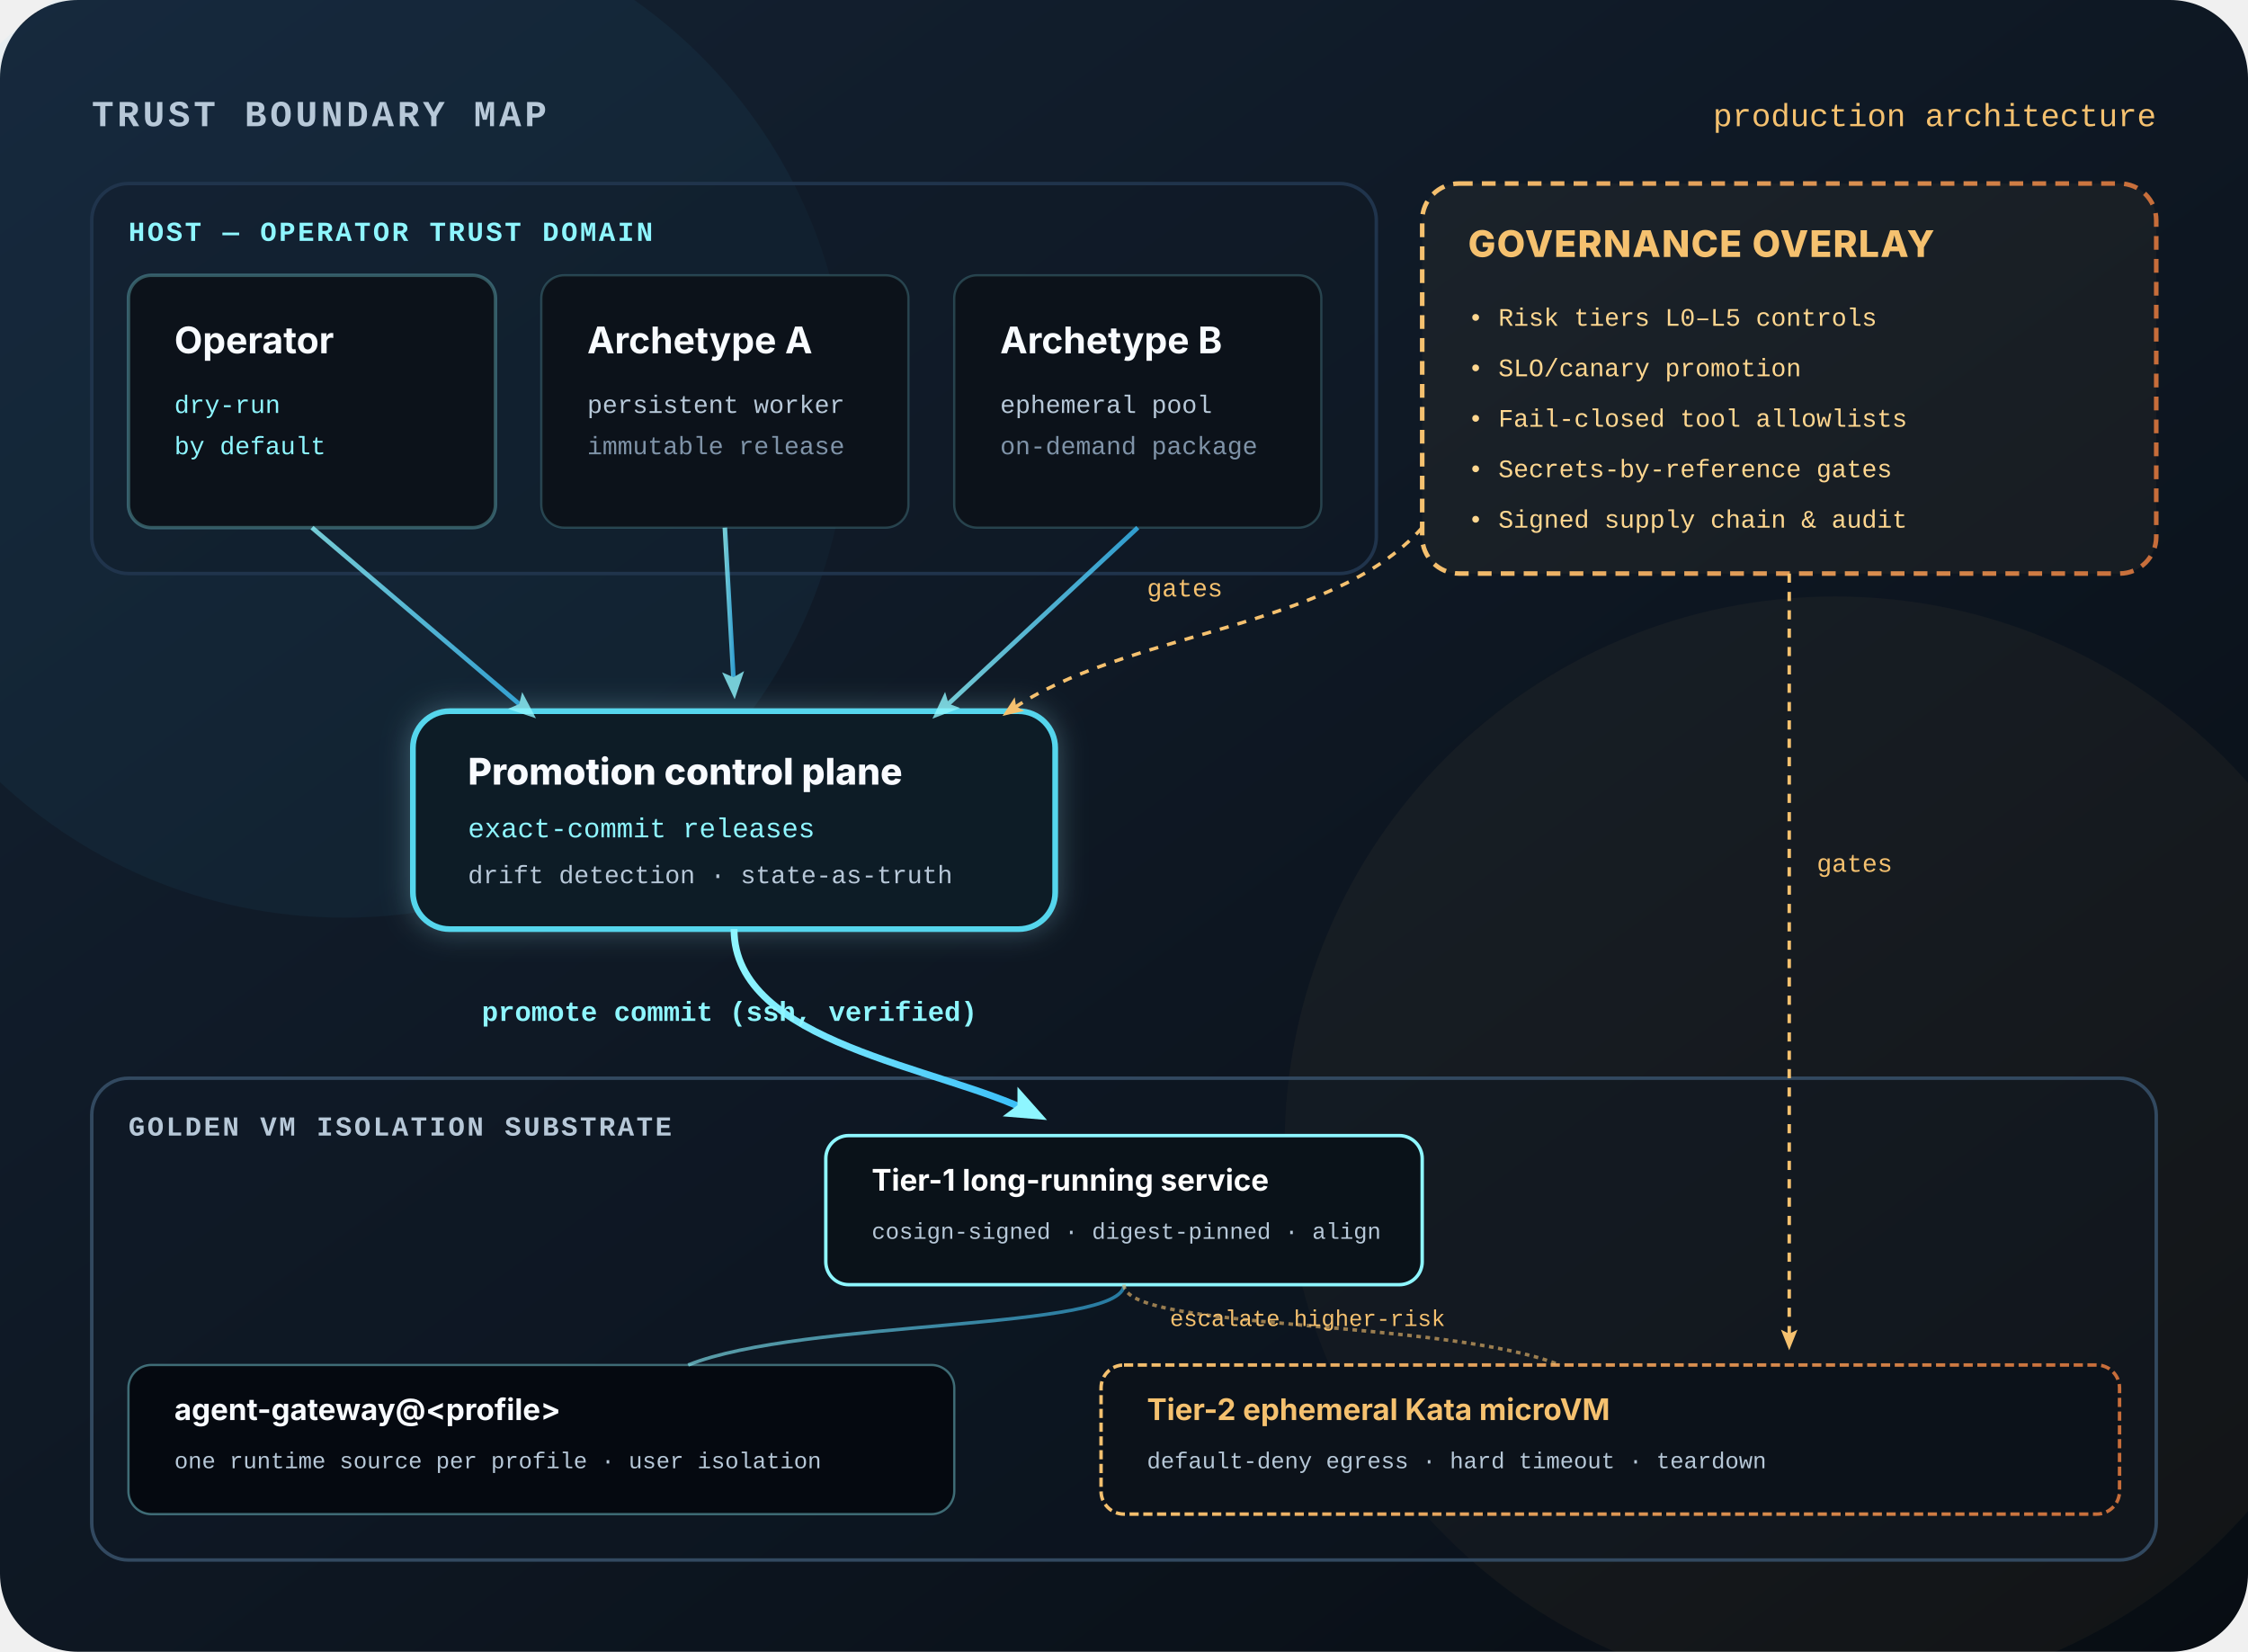
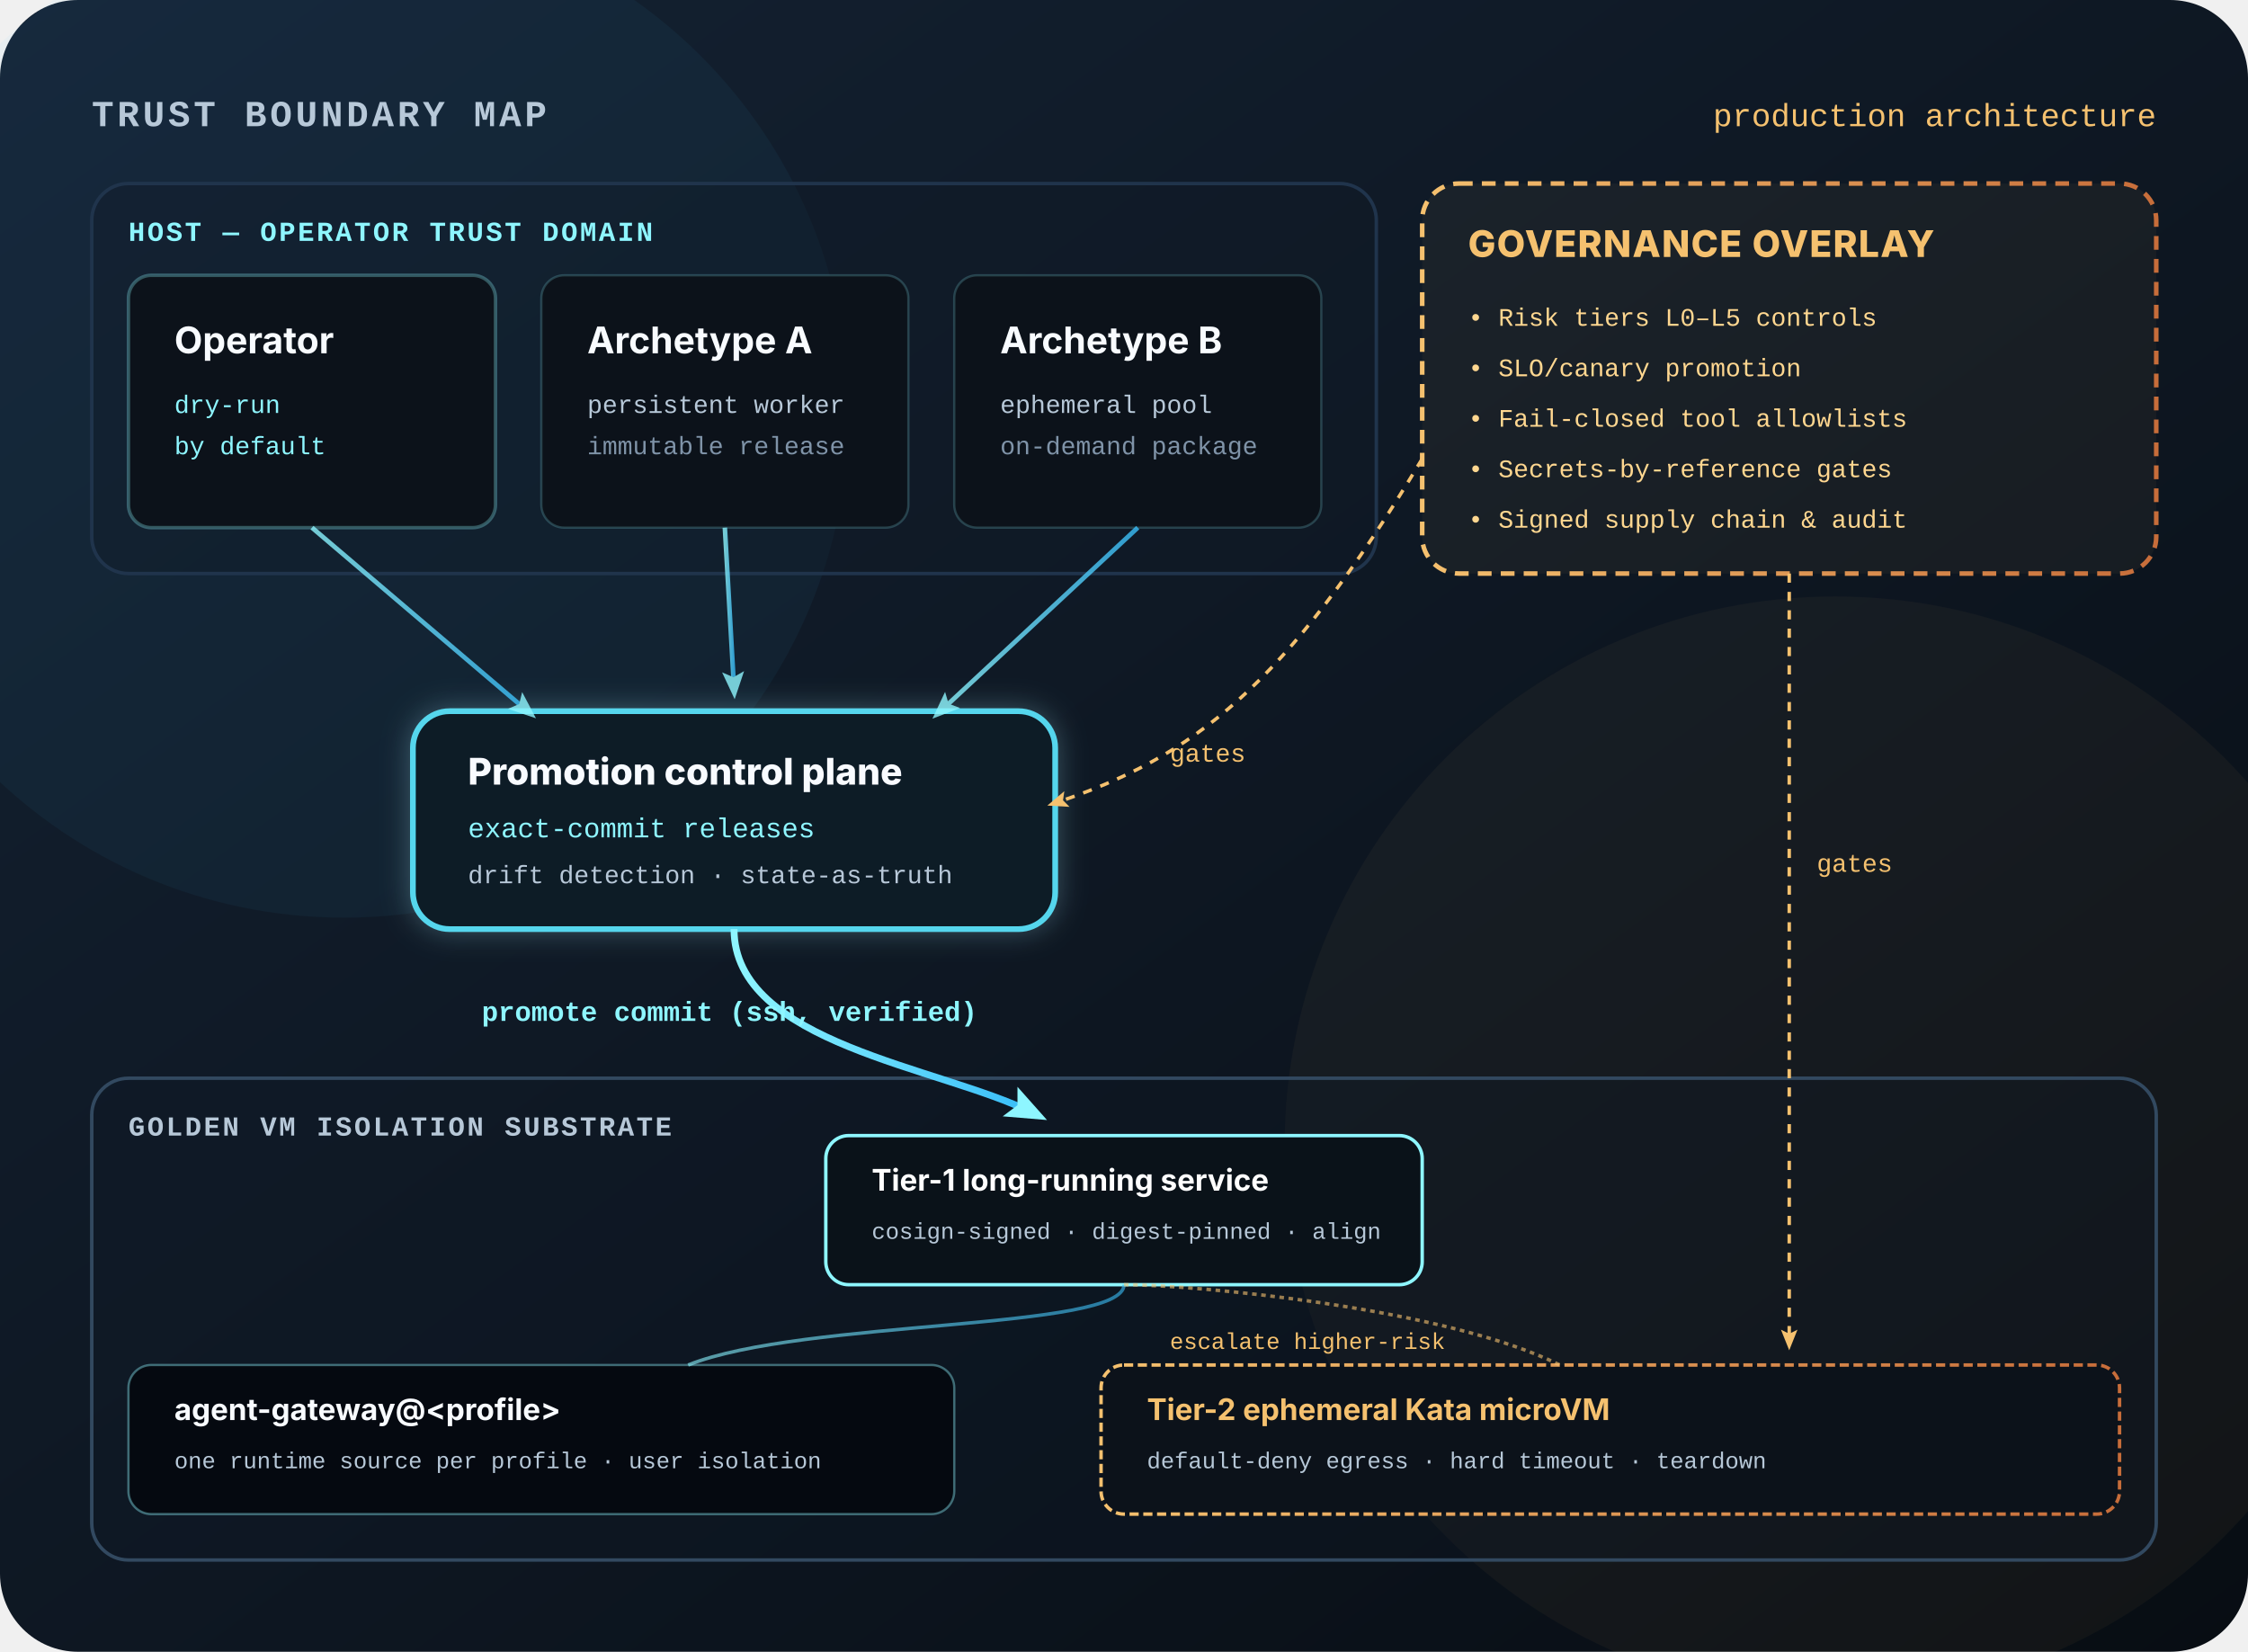
<svg xmlns="http://www.w3.org/2000/svg" width="980" height="720" viewBox="0 0 980 720" role="img">
  <defs>
    <linearGradient id="panel" x1="0" x2="1" y1="0" y2="1">
      <stop offset="0" stop-color="#142233" />
      <stop offset="1" stop-color="#080d13" />
    </linearGradient>
    <linearGradient id="cyan" x1="0" x2="1">
      <stop offset="0" stop-color="#8ef6ff" />
      <stop offset="1" stop-color="#38bdf8" />
    </linearGradient>
    <linearGradient id="copper" x1="0" x2="1">
      <stop offset="0" stop-color="#f5c16f" />
      <stop offset="1" stop-color="#c76d3a" />
    </linearGradient>
    <filter id="soft-glow" x="-18%" y="-18%" width="136%" height="136%">
      <feGaussianBlur stdDeviation="6" result="blur" />
      <feColorMatrix in="blur" type="matrix" values="0 0 0 0 0.42 0 0 0 0 0.91 0 0 0 0 1 0 0 0 .28 0" />
      <feMerge>
        <feMergeNode />
        <feMergeNode in="SourceGraphic" />
      </feMerge>
    </filter>
    <marker id="arrow" viewBox="0 0 10 10" refX="6" refY="5" markerWidth="6" markerHeight="6" orient="auto-start-reverse">
      <path d="M0,1 L10,5 L0,9 L2,5 Z" fill="#8ef6ff" />
    </marker>
    <marker id="arrow-gold" viewBox="0 0 10 10" refX="6" refY="5" markerWidth="6" markerHeight="6" orient="auto-start-reverse">
      <path d="M0,1 L10,5 L0,9 L2,5 Z" fill="#f5c16f" />
    </marker>
  </defs>
  <rect width="980" height="720" rx="34" fill="url(#panel)" />
  <circle cx="150" cy="180" r="220" fill="#38bdf8" opacity="0.05" />
  <circle cx="800" cy="500" r="240" fill="#f5c16f" opacity="0.04" />
  <g font-family="SFMono-Regular, Cascadia Code, Liberation Mono, ui-monospace, monospace" fill="#b7c8d8">
    <text x="40" y="55" font-size="16" letter-spacing="1.5" font-weight="bold">TRUST BOUNDARY MAP</text>
    <text x="940" y="55" font-size="14" fill="#f5c16f" text-anchor="end">production architecture</text>
  </g>
  <rect x="40" y="80" width="560" height="170" rx="16" fill="rgba(16, 26, 39, 0.4)" stroke="#20344c" stroke-width="1.5" />
  <text x="56" y="105" font-family="SFMono-Regular, Cascadia Code, Liberation Mono, ui-monospace, monospace" font-weight="700" font-size="12" fill="#8ef6ff" letter-spacing="1">HOST — OPERATOR TRUST DOMAIN</text>
  <g transform="translate(56, 120)">
    <rect width="160" height="110" rx="10" fill="#0c121a" stroke="rgba(142, 246, 255, 0.3)" stroke-width="1.5" />
    <text x="20" y="34" font-family="SF Pro Text, Segoe UI, system-ui, sans-serif" font-weight="700" font-size="16" fill="#f8fbff">Operator</text>
    <text x="20" y="60" font-family="SFMono-Regular, Cascadia Code, Liberation Mono, ui-monospace, monospace" font-size="11" fill="#8ef6ff">dry-run</text>
    <text x="20" y="78" font-family="SFMono-Regular, Cascadia Code, Liberation Mono, ui-monospace, monospace" font-size="11" fill="#8ef6ff">by default</text>
  </g>
  <g transform="translate(236, 120)">
    <rect width="160" height="110" rx="10" fill="#0c121a" stroke="rgba(142, 246, 255, 0.2)" stroke-width="1" />
    <text x="20" y="34" font-family="SF Pro Text, Segoe UI, system-ui, sans-serif" font-weight="700" font-size="16" fill="#f8fbff">Archetype A</text>
    <text x="20" y="60" font-family="SFMono-Regular, Cascadia Code, Liberation Mono, ui-monospace, monospace" font-size="11" fill="#b7c8d8">persistent worker</text>
    <text x="20" y="78" font-family="SFMono-Regular, Cascadia Code, Liberation Mono, ui-monospace, monospace" font-size="11" fill="#7f93a8">immutable release</text>
  </g>
  <g transform="translate(416, 120)">
    <rect width="160" height="110" rx="10" fill="#0c121a" stroke="rgba(142, 246, 255, 0.2)" stroke-width="1" />
    <text x="20" y="34" font-family="SF Pro Text, Segoe UI, system-ui, sans-serif" font-weight="700" font-size="16" fill="#f8fbff">Archetype B</text>
    <text x="20" y="60" font-family="SFMono-Regular, Cascadia Code, Liberation Mono, ui-monospace, monospace" font-size="11" fill="#b7c8d8">ephemeral pool</text>
    <text x="20" y="78" font-family="SFMono-Regular, Cascadia Code, Liberation Mono, ui-monospace, monospace" font-size="11" fill="#7f93a8">on-demand package</text>
  </g>
  <rect x="620" y="80" width="320" height="170" rx="16" fill="rgba(245, 193, 111, 0.05)" stroke="url(#copper)" stroke-width="2" stroke-dasharray="6 4" />
  <text x="640" y="112" font-family="SF Pro Text, Segoe UI, system-ui, sans-serif" font-weight="800" font-size="16" fill="#f5c16f" letter-spacing="0.5">GOVERNANCE OVERLAY</text>
  <g font-family="SFMono-Regular, Cascadia Code, Liberation Mono, ui-monospace, monospace" font-size="11" fill="#ffd790">
    <text x="640" y="142">• Risk tiers L0–L5 controls</text>
    <text x="640" y="164">• SLO/canary promotion</text>
    <text x="640" y="186">• Fail-closed tool allowlists</text>
    <text x="640" y="208">• Secrets-by-reference gates</text>
    <text x="640" y="230">• Signed supply chain &amp; audit</text>
  </g>
  <g transform="translate(180, 310)" filter="url(#soft-glow)">
    <rect width="280" height="95" rx="16" fill="#0f1c28" stroke="#54d6ed" stroke-width="2.5" />
    <text x="24" y="32" font-family="SF Pro Text, Segoe UI, system-ui, sans-serif" font-weight="800" font-size="16" fill="#f8fbff">Promotion control plane</text>
    <text x="24" y="55" font-family="SFMono-Regular, Cascadia Code, Liberation Mono, ui-monospace, monospace" font-size="12" fill="#8ef6ff">exact-commit releases</text>
    <text x="24" y="75" font-family="SFMono-Regular, Cascadia Code, Liberation Mono, ui-monospace, monospace" font-size="11" fill="#b7c8d8">drift detection · state-as-truth</text>
  </g>
  <rect x="40" y="470" width="900" height="210" rx="16" fill="rgba(16, 26, 39, 0.3)" stroke="#324960" stroke-width="1.5" />
  <text x="56" y="495" font-family="SFMono-Regular, Cascadia Code, Liberation Mono, ui-monospace, monospace" font-weight="700" font-size="12" fill="#b7c8d8" letter-spacing="1">GOLDEN VM ISOLATION SUBSTRATE</text>
  <g transform="translate(360, 495)">
    <rect width="260" height="65" rx="10" fill="#0a1219" stroke="#8ef6ff" stroke-width="1.5" />
    <text x="20" y="24" font-family="SF Pro Text, Segoe UI, system-ui, sans-serif" font-weight="700" font-size="13" fill="#ffffff">Tier-1 long-running service</text>
    <text x="20" y="45" font-family="SFMono-Regular, Cascadia Code, Liberation Mono, ui-monospace, monospace" font-size="10" fill="#b7c8d8">cosign-signed · digest-pinned · align</text>
  </g>
  <g transform="translate(56, 595)">
    <rect width="360" height="65" rx="10" fill="#050910" stroke="rgba(142, 246, 255, 0.4)" stroke-width="1" />
    <text x="20" y="24" font-family="SF Pro Text, Segoe UI, system-ui, sans-serif" font-weight="700" font-size="13" fill="#f8fbff">agent-gateway@&lt;profile&gt;</text>
    <text x="20" y="45" font-family="SFMono-Regular, Cascadia Code, Liberation Mono, ui-monospace, monospace" font-size="10" fill="#b7c8d8">one runtime source per profile · user isolation</text>
  </g>
  <g transform="translate(480, 595)">
    <rect width="444" height="65" rx="10" fill="#0c121a" stroke="url(#copper)" stroke-width="1.5" stroke-dasharray="4 2" />
    <text x="20" y="24" font-family="SF Pro Text, Segoe UI, system-ui, sans-serif" font-weight="700" font-size="13" fill="#f5c16f">Tier-2 ephemeral Kata microVM</text>
    <text x="20" y="45" font-family="SFMono-Regular, Cascadia Code, Liberation Mono, ui-monospace, monospace" font-size="10" fill="#b7c8d8">default-deny egress · hard timeout · teardown</text>
  </g>
  <path d="M136 230 L230 310" stroke="url(#cyan)" stroke-width="2" marker-end="url(#arrow)" fill="none" opacity="0.8" />
  <path d="M316 230 L320 300" stroke="url(#cyan)" stroke-width="2" marker-end="url(#arrow)" fill="none" opacity="0.8" />
  <path d="M496 230 L410 310" stroke="url(#cyan)" stroke-width="2" marker-end="url(#arrow)" fill="none" opacity="0.8" />
-   <path d="M620 230 C 580 275, 490 275, 440 310" stroke="#f5c16f" stroke-width="1.5" stroke-dasharray="4 4" fill="none" marker-end="url(#arrow-gold)" />
-   <text x="500" y="260" font-family="SFMono-Regular, Cascadia Code, Liberation Mono, ui-monospace, monospace" font-size="11" fill="#f5c16f">gates</text>
+   <path d="M620 200 C 560 300, 520 330, 460 350" stroke="#f5c16f" stroke-width="1.5" stroke-dasharray="4 4" fill="none" marker-end="url(#arrow-gold)" />
+   <text x="510" y="332" font-family="SFMono-Regular, Cascadia Code, Liberation Mono, ui-monospace, monospace" font-size="11" fill="#f5c16f">gates</text>
  <path d="M780 250 L780 585" stroke="#f5c16f" stroke-width="1.5" stroke-dasharray="4 4" fill="none" marker-end="url(#arrow-gold)" />
  <text x="792" y="380" font-family="SFMono-Regular, Cascadia Code, Liberation Mono, ui-monospace, monospace" font-size="11" fill="#f5c16f">gates</text>
  <path d="M320 405 C320 455 410 465 450 485" stroke="url(#cyan)" stroke-width="3" fill="none" marker-end="url(#arrow)" />
  <text x="210" y="445" font-family="SFMono-Regular, Cascadia Code, Liberation Mono, ui-monospace, monospace" font-size="12" fill="#8ef6ff" font-weight="bold">promote commit (ssh, verified)</text>
  <path d="M490 560 C490 580 350 575 300 595" stroke="url(#cyan)" stroke-width="1.5" fill="none" opacity="0.6" />
-   <path d="M490 560 C490 580 630 575 680 595" stroke="#f5c16f" stroke-width="1.5" fill="none" stroke-dasharray="2 2" opacity="0.6" />
-   <text x="510" y="578" font-family="SFMono-Regular, Cascadia Code, Liberation Mono, ui-monospace, monospace" font-size="10" fill="#f5c16f">escalate higher-risk</text>
+   <path d="M490 560 C 520 560, 630 570, 680 595" stroke="#f5c16f" stroke-width="1.5" fill="none" stroke-dasharray="2 2" opacity="0.6" />
+   <text x="510" y="588" font-family="SFMono-Regular, Cascadia Code, Liberation Mono, ui-monospace, monospace" font-size="10" fill="#f5c16f">escalate higher-risk</text>
</svg>
